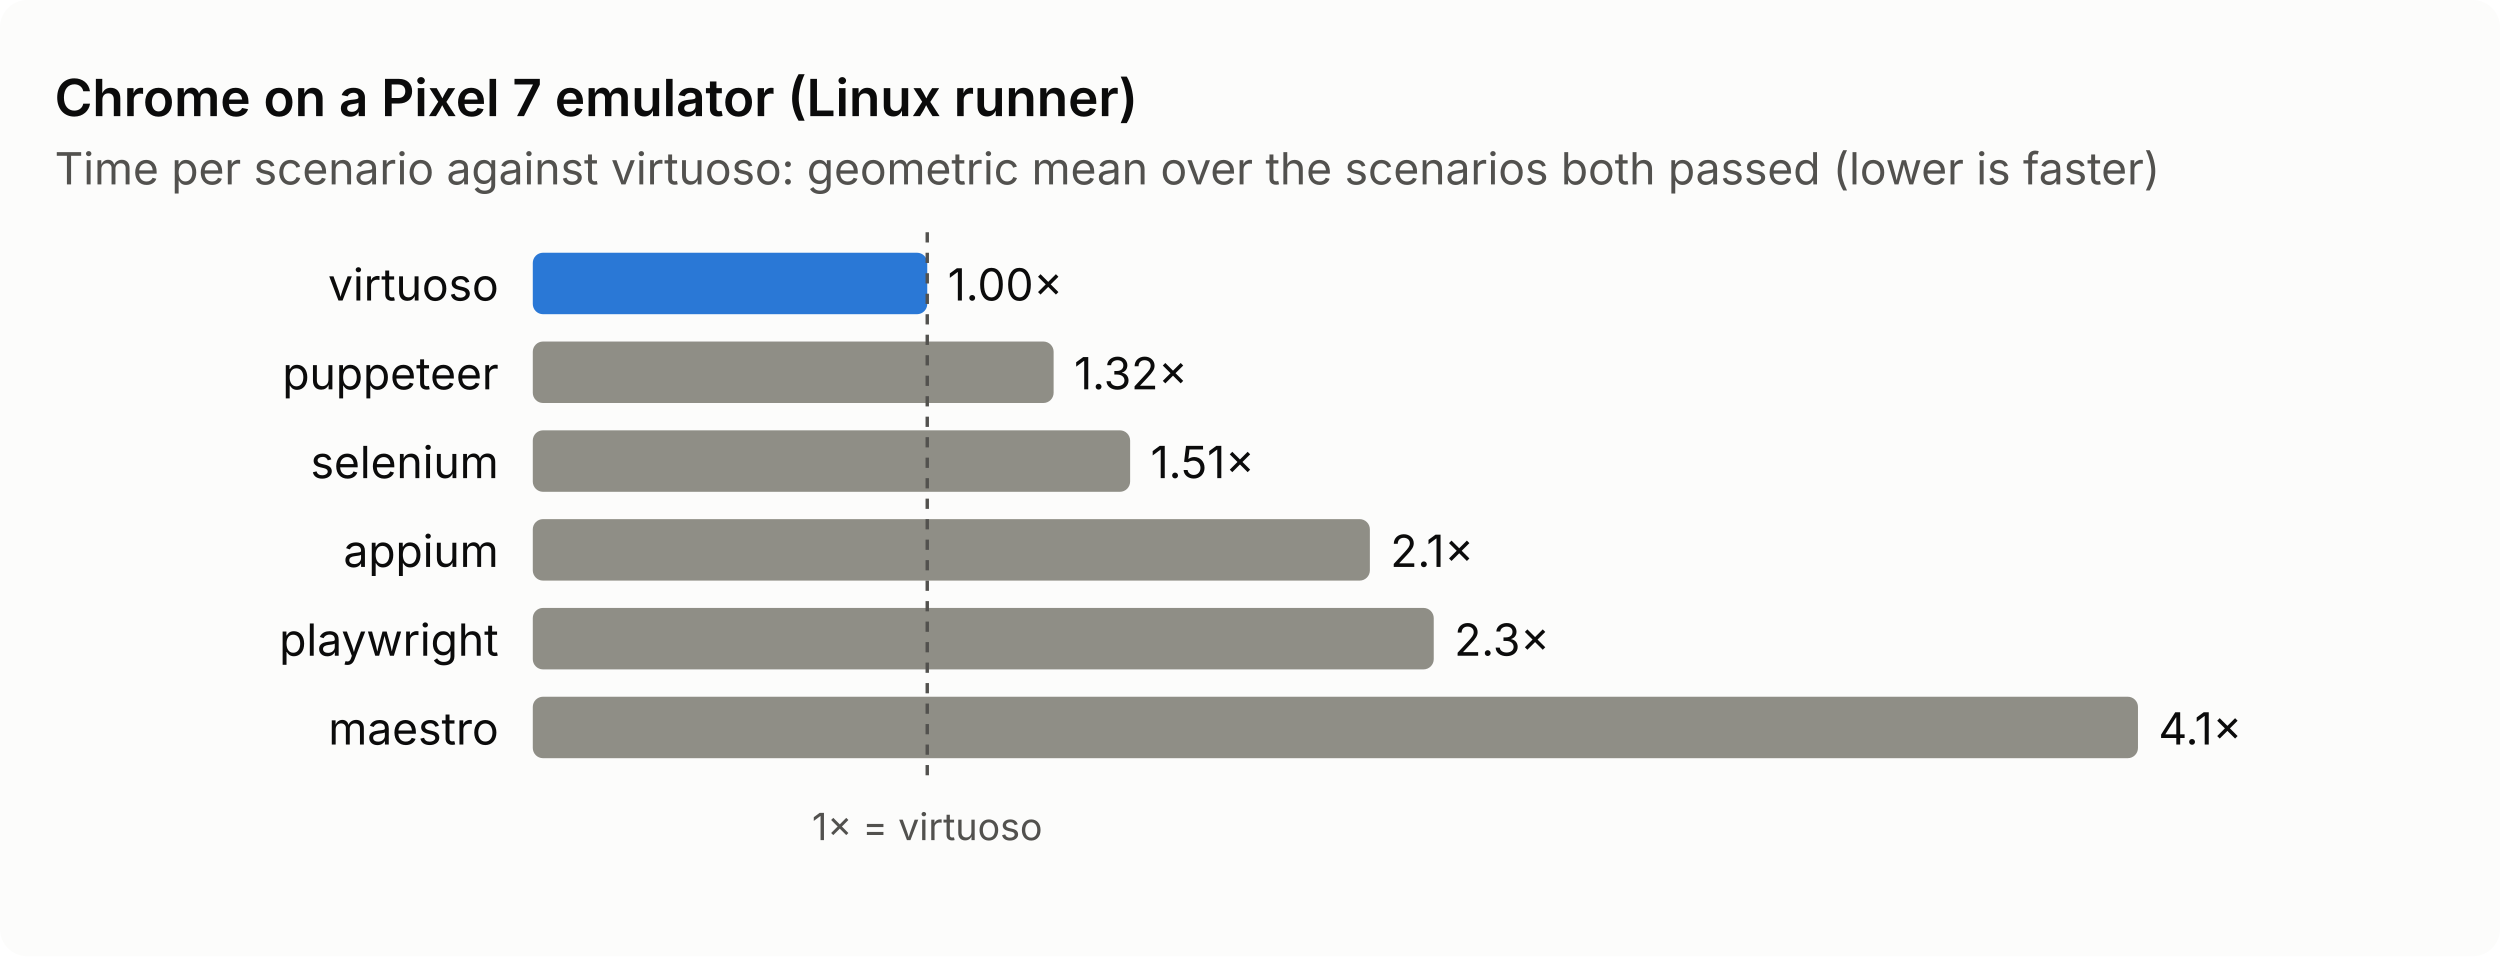
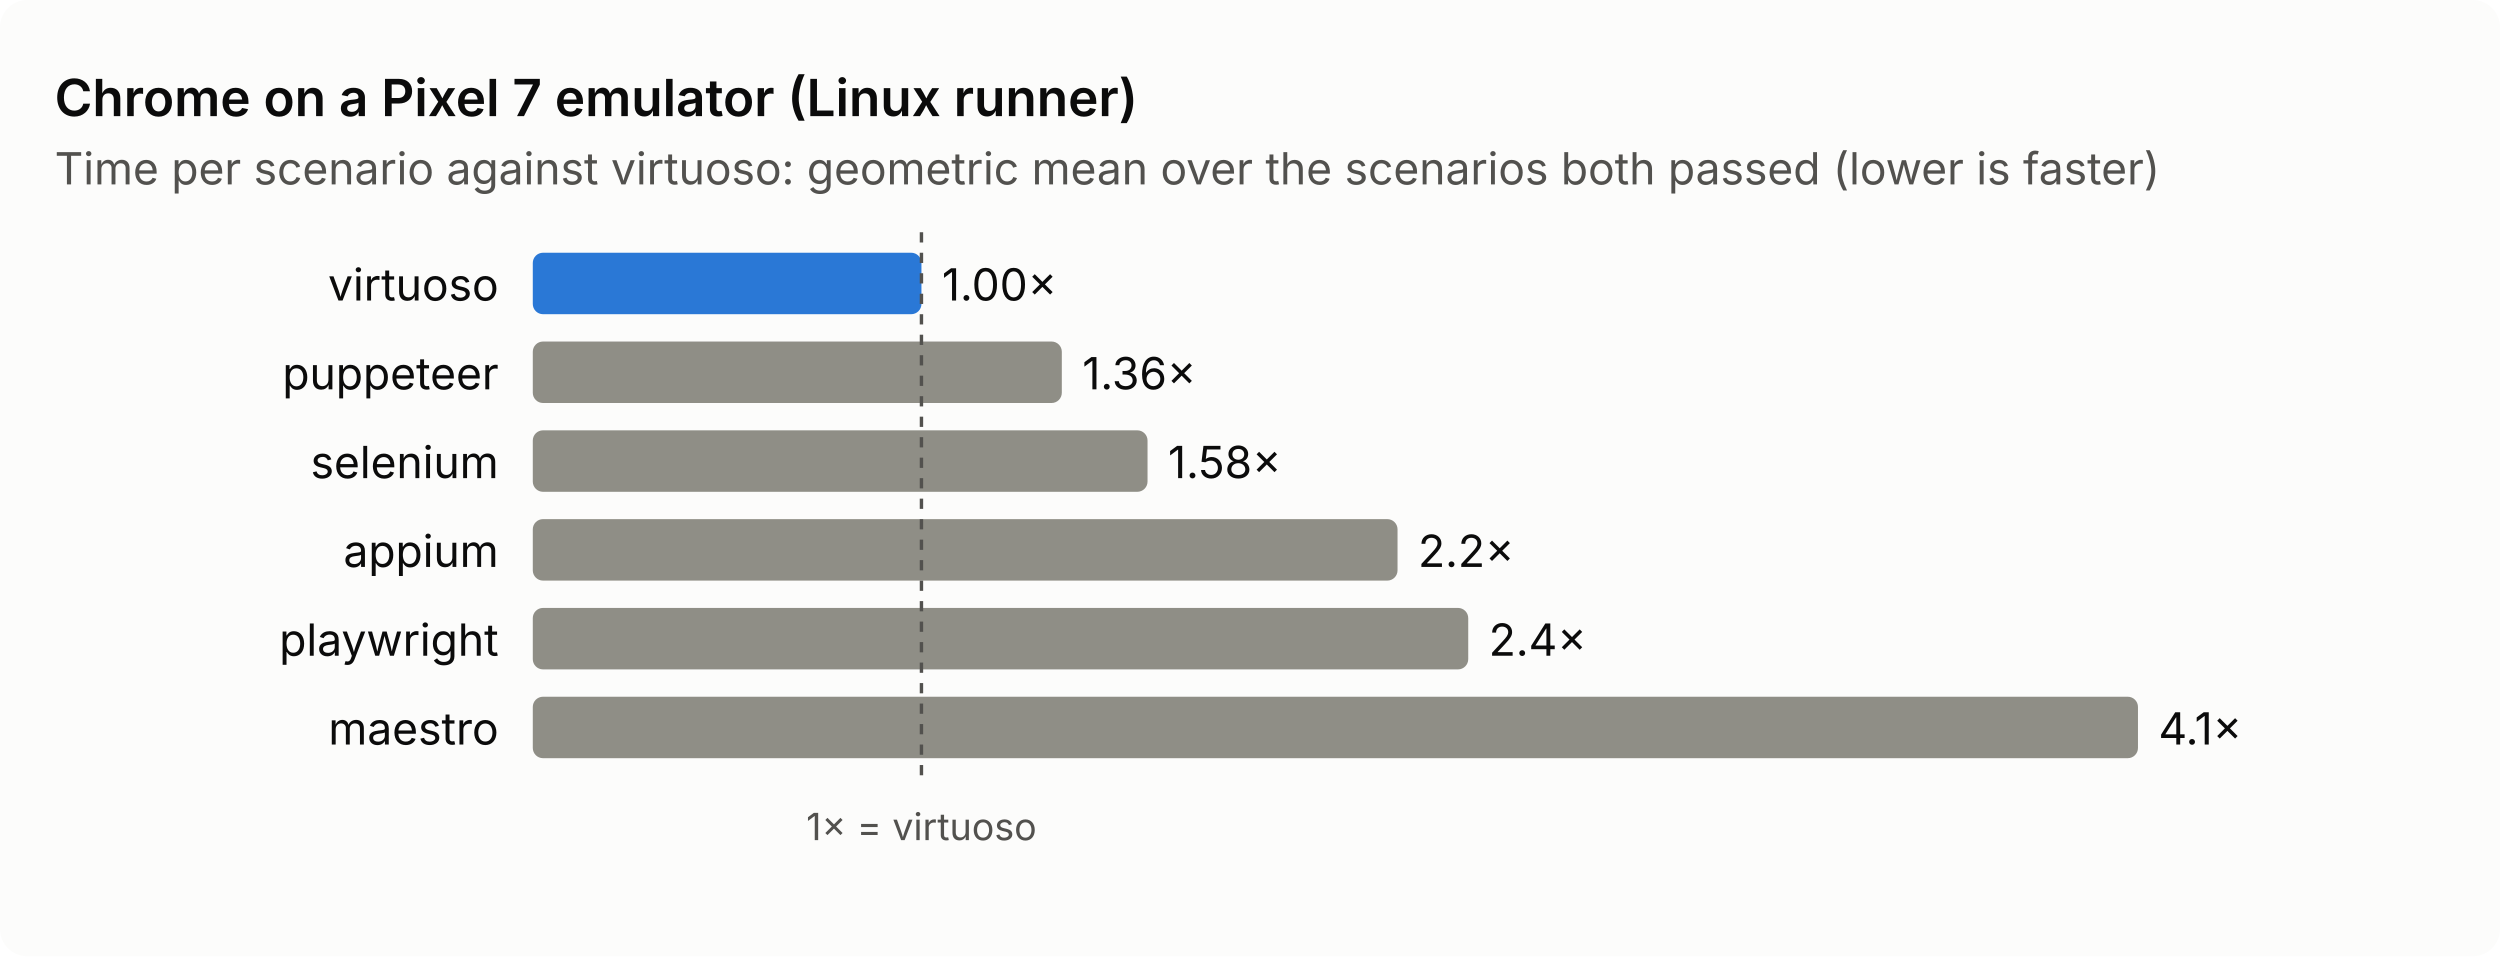
<svg xmlns="http://www.w3.org/2000/svg" viewBox="0 0 732 280" width="732" height="280" role="img" aria-label="Chrome on a Pixel 7 emulator (Linux runner): time per scenario against virtuoso">
  <style>text{font:13px system-ui,-apple-system,'Segoe UI',sans-serif;fill:#0b0b0b}.sub,.axis{fill:#52514e}.axis{font-size:11px}.title{font-size:15px;font-weight:600}.bg{fill:#fcfcfb}.bar{fill:#8f8e86}.base{fill:#2a78d6}.ref{stroke:#52514e;stroke-dasharray:3 3}@media (prefers-color-scheme: dark){.bg{fill:#1a1a19}text{fill:#f0efec}.sub,.axis{fill:#c3c2b7}.base{fill:#3987e5}.ref{stroke:#c3c2b7}}</style>
  <rect class="bg" width="732" height="280" rx="8" />
  <text class="title" x="16" y="34.0">Chrome on a Pixel 7 emulator (Linux runner)</text>
  <text class="sub" x="16" y="54.0">Time per scenario against virtuoso: geometric mean over the scenarios both passed (lower is faster)</text>
  <text x="146.0" y="88.0" text-anchor="end">virtuoso</text>
-   <rect class="bar base" x="156" y="74.0" width="115.5" height="18" rx="3" />
-   <text x="277.5" y="88.0">1.00×</text>
+   <rect class="bar base" x="156" y="74.0" width="113.8" height="18" rx="3" />
+   <text x="275.8" y="88.0">1.00×</text>
  <text x="146.0" y="114.0" text-anchor="end">puppeteer</text>
-   <rect class="bar" x="156" y="100.0" width="152.5" height="18" rx="3" />
-   <text x="314.5" y="114.0">1.32×</text>
+   <rect class="bar" x="156" y="100.0" width="154.9" height="18" rx="3" />
+   <text x="316.9" y="114.0">1.36×</text>
  <text x="146.0" y="140.0" text-anchor="end">selenium</text>
-   <rect class="bar" x="156" y="126.0" width="174.9" height="18" rx="3" />
-   <text x="336.9" y="140.0">1.51×</text>
+   <rect class="bar" x="156" y="126.0" width="180.0" height="18" rx="3" />
+   <text x="342.0" y="140.0">1.58×</text>
  <text x="146.0" y="166.0" text-anchor="end">appium</text>
-   <rect class="bar" x="156" y="152.0" width="245.1" height="18" rx="3" />
-   <text x="407.1" y="166.0">2.1×</text>
+   <rect class="bar" x="156" y="152.0" width="253.2" height="18" rx="3" />
+   <text x="415.2" y="166.0">2.2×</text>
  <text x="146.0" y="192.0" text-anchor="end">playwright</text>
-   <rect class="bar" x="156" y="178.0" width="263.8" height="18" rx="3" />
-   <text x="425.8" y="192.0">2.3×</text>
+   <rect class="bar" x="156" y="178.0" width="273.9" height="18" rx="3" />
+   <text x="435.9" y="192.0">2.4×</text>
  <text x="146.0" y="218.0" text-anchor="end">maestro</text>
  <rect class="bar" x="156" y="204.0" width="470.0" height="18" rx="3" />
  <text x="632.0" y="218.0">4.1×</text>
-   <line class="ref" x1="271.5" y1="68.0" x2="271.5" y2="230.0" />
-   <text class="axis" x="271.5" y="246.0" text-anchor="middle">1× = virtuoso</text>
+   <line class="ref" x1="269.8" y1="68.0" x2="269.8" y2="230.0" />
+   <text class="axis" x="269.8" y="246.0" text-anchor="middle">1× = virtuoso</text>
</svg>
